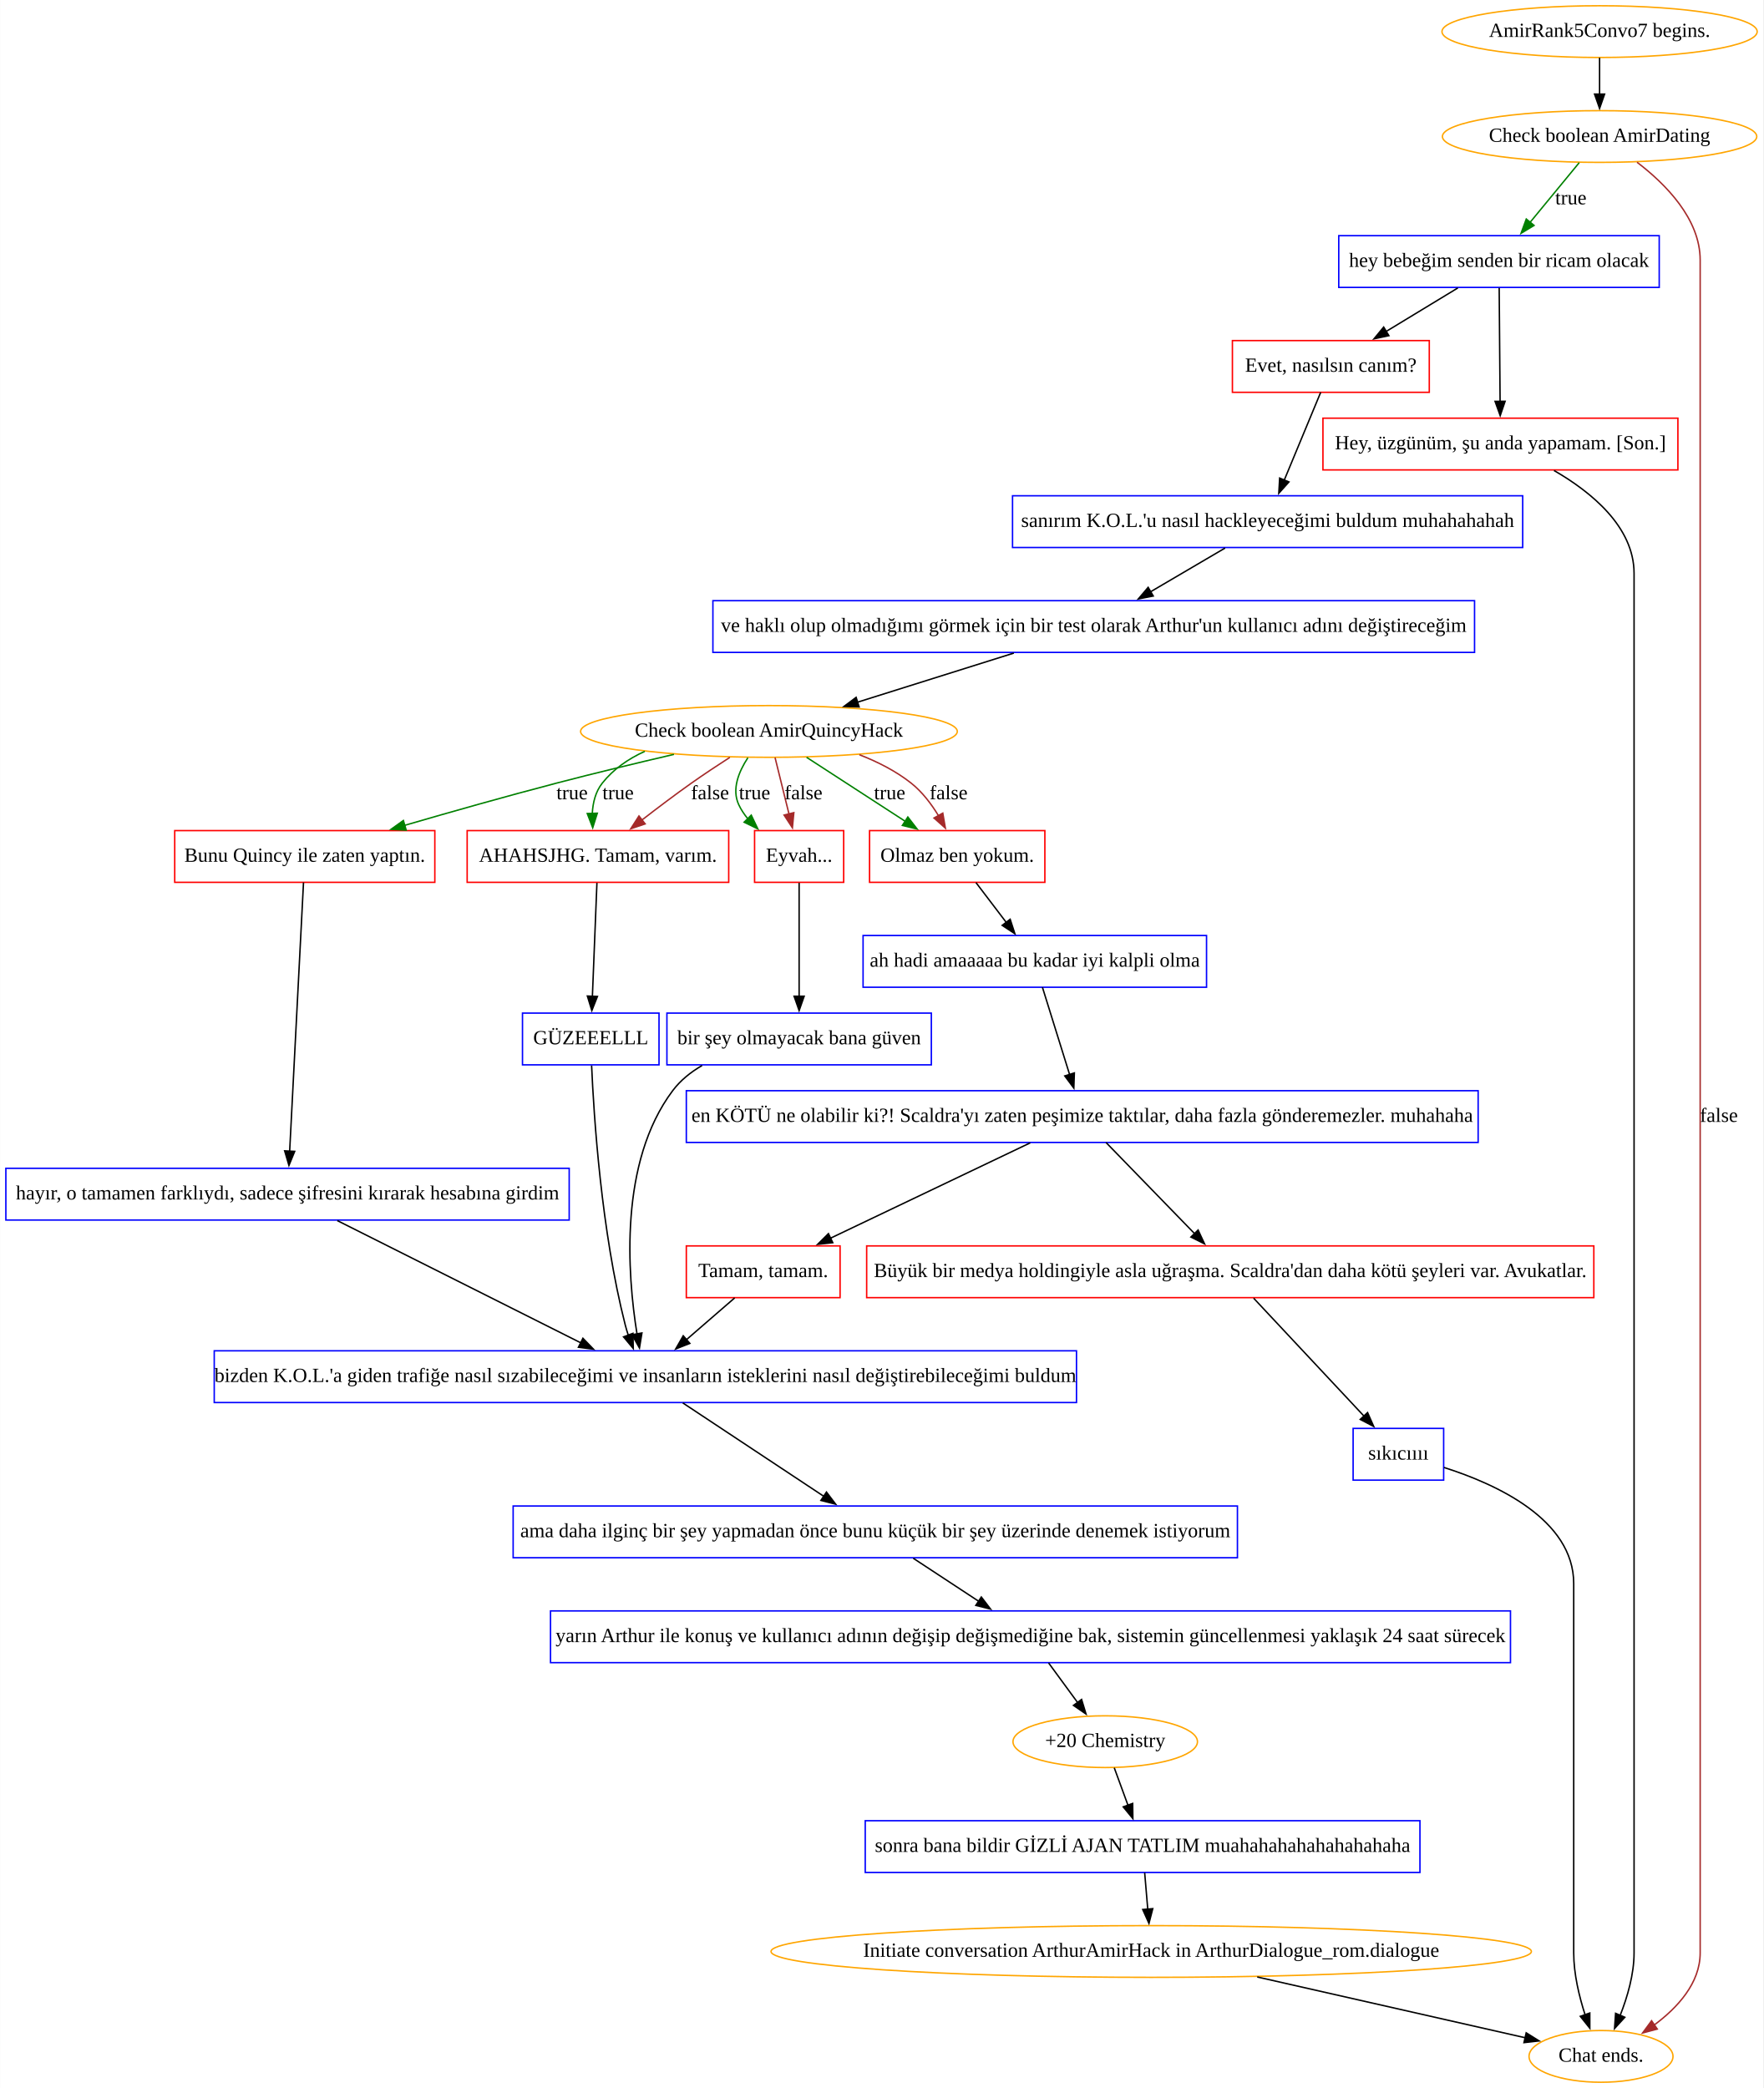
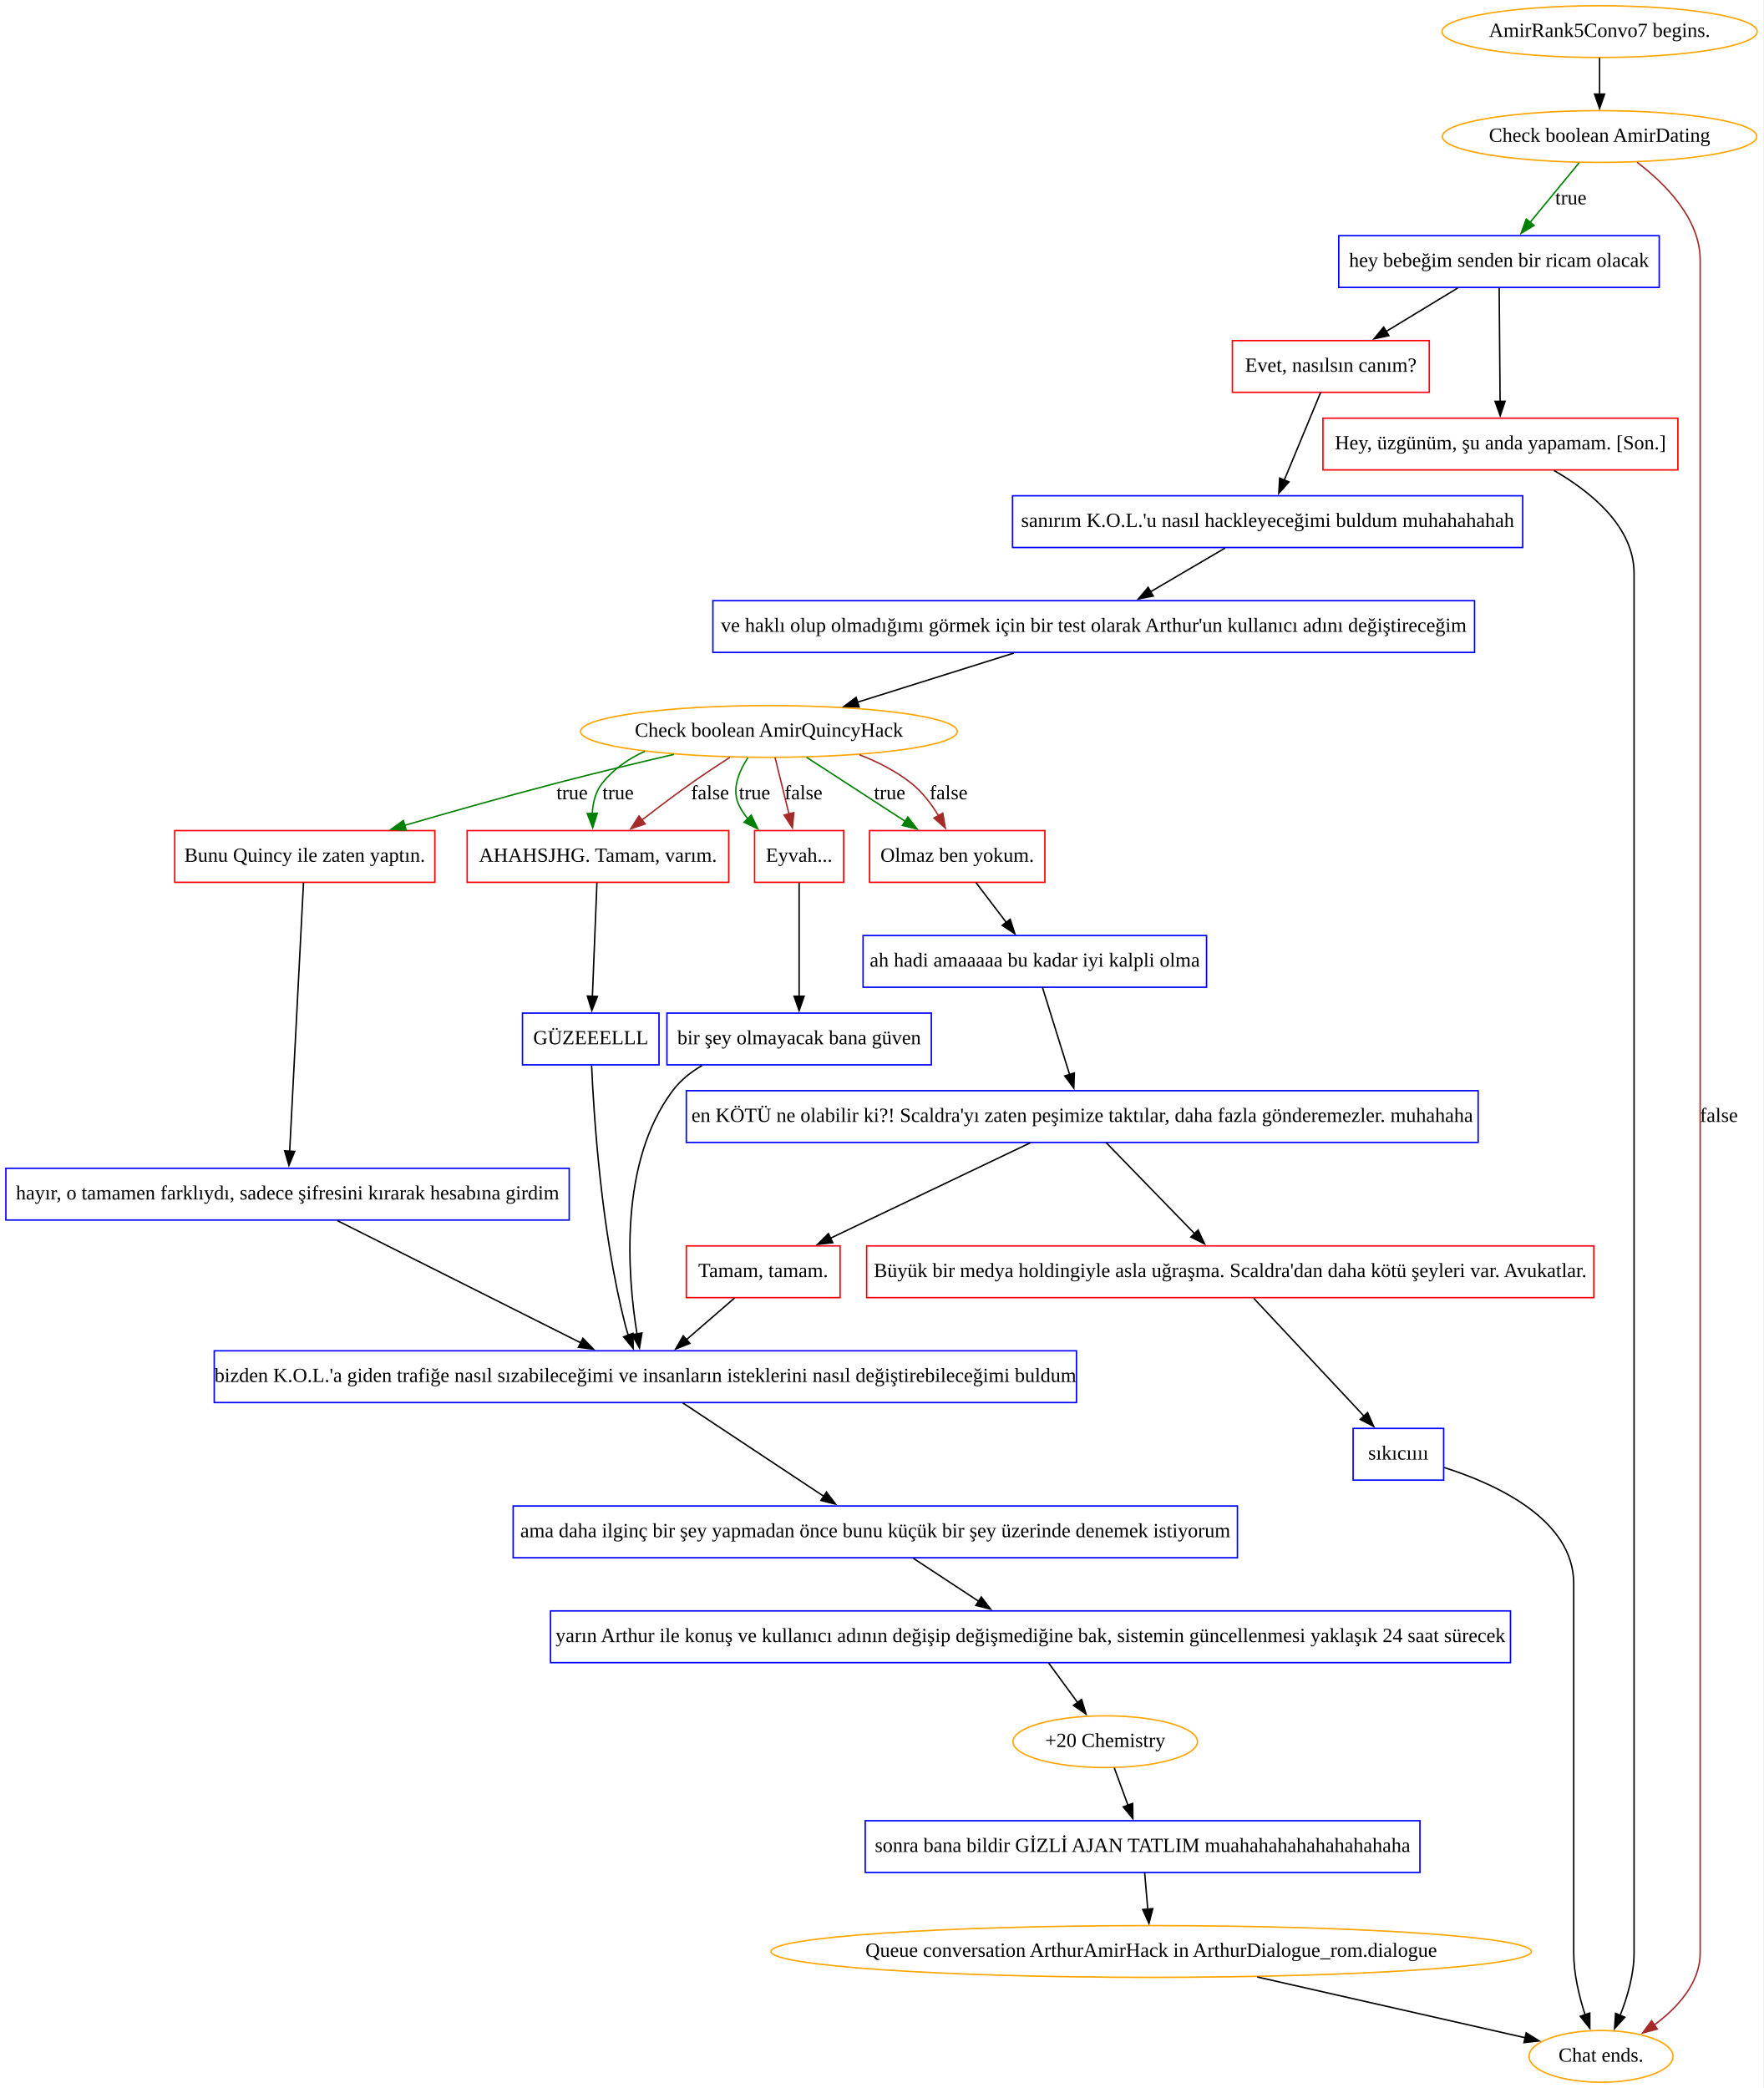
<svg xmlns="http://www.w3.org/2000/svg" width="1227pt" height="1453pt" viewBox="0.00 0.00 1226.84 1453.00">
  <g id="graph0" class="graph" transform="scale(1 1) rotate(0) translate(4 1449)">
    <polygon fill="white" stroke="none" points="-4,4 -4,-1449 1222.84,-1449 1222.84,4 -4,4" />
    <g id="node1" class="node">
      <ellipse fill="none" stroke="orange" cx="1109" cy="-1427" rx="109.68" ry="18" />
      <text text-anchor="middle" x="1109" y="-1423.3" font-family="Times New Roman,serif" font-size="14.00">AmirRank5Convo7 begins.</text>
    </g>
    <g id="node2" class="node">
      <ellipse fill="none" stroke="orange" cx="1109" cy="-1354" rx="109.38" ry="18" />
      <text text-anchor="middle" x="1109" y="-1350.3" font-family="Times New Roman,serif" font-size="14.00">Check boolean AmirDating</text>
    </g>
    <g id="edge1" class="edge">
      <path fill="none" stroke="black" d="M1109,-1408.81C1109,-1401.23 1109,-1392.1 1109,-1383.54" />
      <polygon fill="black" stroke="black" points="1112.5,-1383.54 1109,-1373.54 1105.5,-1383.54 1112.5,-1383.54" />
    </g>
    <g id="node3" class="node">
      <polygon fill="none" stroke="blue" points="1150.5,-1285 927.5,-1285 927.5,-1249 1150.5,-1249 1150.5,-1285" />
      <text text-anchor="middle" x="1039" y="-1263.3" font-family="Times New Roman,serif" font-size="14.00">hey bebeğim senden bir ricam olacak</text>
    </g>
    <g id="edge2" class="edge">
      <path fill="none" stroke="green" d="M1094.83,-1335.8C1085.03,-1323.9 1071.8,-1307.83 1060.68,-1294.32" />
      <polygon fill="green" stroke="green" points="1063.41,-1292.13 1054.35,-1286.64 1058,-1296.58 1063.41,-1292.13" />
      <text text-anchor="middle" x="1089" y="-1306.8" font-family="Times New Roman,serif" font-size="14.00">true</text>
    </g>
    <g id="node4" class="node">
      <ellipse fill="none" stroke="orange" cx="1110" cy="-18" rx="50.09" ry="18" />
      <text text-anchor="middle" x="1110" y="-14.3" font-family="Times New Roman,serif" font-size="14.00">Chat ends.</text>
    </g>
    <g id="edge3" class="edge">
      <path fill="none" stroke="brown" d="M1135.07,-1336.1C1154.97,-1320.93 1179,-1296.68 1179,-1268 1179,-1268 1179,-1268 1179,-90 1179,-68.97 1163.24,-51.83 1146.79,-39.66" />
      <polygon fill="brown" stroke="brown" points="1149.14,-37.03 1138.92,-34.27 1145.19,-42.8 1149.14,-37.03" />
      <text text-anchor="middle" x="1192" y="-668.3" font-family="Times New Roman,serif" font-size="14.00">false</text>
    </g>
    <g id="node5" class="node">
      <polygon fill="none" stroke="red" points="990.5,-1212 853.5,-1212 853.5,-1176 990.5,-1176 990.5,-1212" />
      <text text-anchor="middle" x="922" y="-1190.3" font-family="Times New Roman,serif" font-size="14.00">Evet, nasılsın canım?</text>
    </g>
    <g id="edge4" class="edge">
      <path fill="none" stroke="black" d="M1010.38,-1248.63C995.36,-1239.52 976.76,-1228.23 960.5,-1218.36" />
      <polygon fill="black" stroke="black" points="962.39,-1215.42 952.03,-1213.22 958.76,-1221.4 962.39,-1215.42" />
    </g>
    <g id="node6" class="node">
      <polygon fill="none" stroke="red" points="1163.5,-1158 916.5,-1158 916.5,-1122 1163.5,-1122 1163.5,-1158" />
      <text text-anchor="middle" x="1040" y="-1136.3" font-family="Times New Roman,serif" font-size="14.00">Hey, üzgünüm, şu anda yapamam. [Son.]</text>
    </g>
    <g id="edge5" class="edge">
      <path fill="none" stroke="black" d="M1039.14,-1248.62C1039.3,-1228.19 1039.58,-1193.99 1039.77,-1169.62" />
      <polygon fill="black" stroke="black" points="1043.27,-1169.77 1039.85,-1159.75 1036.27,-1169.72 1043.27,-1169.77" />
    </g>
    <g id="node7" class="node">
      <polygon fill="none" stroke="blue" points="1055.5,-1104 700.5,-1104 700.5,-1068 1055.5,-1068 1055.5,-1104" />
      <text text-anchor="middle" x="878" y="-1082.3" font-family="Times New Roman,serif" font-size="14.00">sanırım K.O.L.'u nasıl hackleyeceğimi buldum muhahahahah</text>
    </g>
    <g id="edge6" class="edge">
      <path fill="none" stroke="black" d="M914.93,-1175.97C908.11,-1159.53 897.66,-1134.35 889.61,-1114.97" />
      <polygon fill="black" stroke="black" points="892.84,-1113.63 885.78,-1105.74 886.38,-1116.32 892.84,-1113.63" />
    </g>
    <g id="edge7" class="edge">
      <path fill="none" stroke="black" d="M1077.29,-1121.59C1103.16,-1106.65 1133,-1082.4 1133,-1050 1133,-1050 1133,-1050 1133,-90 1133,-75.17 1128.4,-59.4 1123.32,-46.51" />
      <polygon fill="black" stroke="black" points="1126.57,-45.22 1119.42,-37.4 1120.14,-47.97 1126.57,-45.22" />
    </g>
    <g id="node8" class="node">
      <polygon fill="none" stroke="blue" points="1022,-1031 492,-1031 492,-995 1022,-995 1022,-1031" />
      <text text-anchor="middle" x="757" y="-1009.3" font-family="Times New Roman,serif" font-size="14.00">ve haklı olup olmadığımı görmek için bir test olarak Arthur'un kullanıcı adını değiştireceğim</text>
    </g>
    <g id="edge8" class="edge">
      <path fill="none" stroke="black" d="M848.4,-1067.63C832.73,-1058.43 813.27,-1047.02 796.34,-1037.08" />
      <polygon fill="black" stroke="black" points="798.42,-1034.24 788.02,-1032.2 794.87,-1040.28 798.42,-1034.24" />
    </g>
    <g id="node9" class="node">
      <ellipse fill="none" stroke="orange" cx="531" cy="-940" rx="131.08" ry="18" />
      <text text-anchor="middle" x="531" y="-936.3" font-family="Times New Roman,serif" font-size="14.00">Check boolean AmirQuincyHack</text>
    </g>
    <g id="edge9" class="edge">
      <path fill="none" stroke="black" d="M701.42,-994.54C668.4,-984.17 626.47,-970.99 592.46,-960.31" />
      <polygon fill="black" stroke="black" points="593.76,-957.05 583.17,-957.39 591.66,-963.73 593.76,-957.05" />
    </g>
    <g id="node10" class="node">
      <polygon fill="none" stroke="red" points="298.5,-871 117.5,-871 117.5,-835 298.5,-835 298.5,-871" />
      <text text-anchor="middle" x="208" y="-849.3" font-family="Times New Roman,serif" font-size="14.00">Bunu Quincy ile zaten yaptın.</text>
    </g>
    <g id="edge10" class="edge">
      <path fill="none" stroke="green" d="M464.9,-924.05C439.26,-918.08 409.7,-910.97 383,-904 348.13,-894.9 309.59,-883.98 277.58,-874.68" />
      <polygon fill="green" stroke="green" points="278.58,-871.32 268,-871.88 276.62,-878.04 278.58,-871.32" />
      <text text-anchor="middle" x="394" y="-892.8" font-family="Times New Roman,serif" font-size="14.00">true</text>
    </g>
    <g id="node11" class="node">
      <polygon fill="none" stroke="red" points="503,-871 321,-871 321,-835 503,-835 503,-871" />
      <text text-anchor="middle" x="412" y="-849.3" font-family="Times New Roman,serif" font-size="14.00">AHAHSJHG. Tamam, varım.</text>
    </g>
    <g id="edge11" class="edge">
      <path fill="none" stroke="green" d="M444.6,-926.15C433.18,-920.97 422.76,-913.82 415,-904 410.33,-898.09 408.48,-890.45 408.07,-882.94" />
      <polygon fill="green" stroke="green" points="411.56,-883.11 408.37,-873 404.57,-882.89 411.56,-883.11" />
      <text text-anchor="middle" x="426" y="-892.8" font-family="Times New Roman,serif" font-size="14.00">true</text>
    </g>
    <g id="edge14" class="edge">
      <path fill="none" stroke="brown" d="M503.8,-921.97C495.13,-916.39 485.58,-910.06 477,-904 465.58,-895.93 453.36,-886.69 442.62,-878.37" />
      <polygon fill="brown" stroke="brown" points="444.86,-875.67 434.83,-872.27 440.55,-881.19 444.86,-875.67" />
      <text text-anchor="middle" x="490" y="-892.8" font-family="Times New Roman,serif" font-size="14.00">false</text>
    </g>
    <g id="node12" class="node">
      <polygon fill="none" stroke="red" points="583,-871 521,-871 521,-835 583,-835 583,-871" />
      <text text-anchor="middle" x="552" y="-849.3" font-family="Times New Roman,serif" font-size="14.00">Eyvah...</text>
    </g>
    <g id="edge12" class="edge">
      <path fill="none" stroke="green" d="M516.36,-921.73C509.98,-912.02 504.97,-899.74 510,-889 511.66,-885.45 513.88,-882.14 516.43,-879.08" />
      <polygon fill="green" stroke="green" points="518.69,-881.77 523.24,-872.21 513.72,-876.84 518.69,-881.77" />
      <text text-anchor="middle" x="521" y="-892.8" font-family="Times New Roman,serif" font-size="14.00">true</text>
    </g>
    <g id="edge15" class="edge">
      <path fill="none" stroke="brown" d="M535.25,-921.8C538.05,-910.47 541.78,-895.36 545.01,-882.29" />
      <polygon fill="brown" stroke="brown" points="548.32,-883.48 547.32,-872.94 541.53,-881.81 548.32,-883.48" />
      <text text-anchor="middle" x="555" y="-892.8" font-family="Times New Roman,serif" font-size="14.00">false</text>
    </g>
    <g id="node13" class="node">
      <polygon fill="none" stroke="red" points="723,-871 601,-871 601,-835 723,-835 723,-871" />
      <text text-anchor="middle" x="662" y="-849.3" font-family="Times New Roman,serif" font-size="14.00">Olmaz ben yokum.</text>
    </g>
    <g id="edge13" class="edge">
      <path fill="none" stroke="green" d="M557.19,-922C576.88,-909.23 604.08,-891.58 625.83,-877.47" />
      <polygon fill="green" stroke="green" points="627.65,-880.46 634.13,-872.08 623.84,-874.59 627.65,-880.46" />
      <text text-anchor="middle" x="615" y="-892.8" font-family="Times New Roman,serif" font-size="14.00">true</text>
    </g>
    <g id="edge16" class="edge">
      <path fill="none" stroke="brown" d="M593.94,-923.8C606.7,-918.85 619.43,-912.38 630,-904 637.61,-897.97 643.95,-889.6 648.93,-881.44" />
      <polygon fill="brown" stroke="brown" points="651.97,-883.16 653.76,-872.72 645.85,-879.77 651.97,-883.16" />
      <text text-anchor="middle" x="656" y="-892.8" font-family="Times New Roman,serif" font-size="14.00">false</text>
    </g>
    <g id="node14" class="node">
      <polygon fill="none" stroke="blue" points="392,-636 0,-636 0,-600 392,-600 392,-636" />
      <text text-anchor="middle" x="196" y="-614.3" font-family="Times New Roman,serif" font-size="14.00">hayır, o tamamen farklıydı, sadece şifresini kırarak hesabına girdim</text>
    </g>
    <g id="edge17" class="edge">
      <path fill="none" stroke="black" d="M207.12,-834.87C205.08,-795.24 200.01,-696.91 197.48,-647.83" />
      <polygon fill="black" stroke="black" points="200.99,-647.79 196.98,-637.99 194,-648.15 200.99,-647.79" />
    </g>
    <g id="node15" class="node">
      <polygon fill="none" stroke="blue" points="454.5,-744 359.5,-744 359.5,-708 454.5,-708 454.5,-744" />
      <text text-anchor="middle" x="407" y="-722.3" font-family="Times New Roman,serif" font-size="14.00">GÜZEEELLL</text>
    </g>
    <g id="edge18" class="edge">
      <path fill="none" stroke="black" d="M411.3,-834.62C410.49,-814.19 409.12,-779.99 408.14,-755.62" />
      <polygon fill="black" stroke="black" points="411.65,-755.6 407.75,-745.75 404.65,-755.88 411.65,-755.6" />
    </g>
    <g id="node16" class="node">
      <polygon fill="none" stroke="blue" points="644,-744 460,-744 460,-708 644,-708 644,-744" />
      <text text-anchor="middle" x="552" y="-722.3" font-family="Times New Roman,serif" font-size="14.00">bir şey olmayacak bana güven</text>
    </g>
    <g id="edge19" class="edge">
      <path fill="none" stroke="black" d="M552,-834.62C552,-814.19 552,-779.99 552,-755.62" />
      <polygon fill="black" stroke="black" points="555.5,-755.75 552,-745.75 548.5,-755.75 555.5,-755.75" />
    </g>
    <g id="node17" class="node">
      <polygon fill="none" stroke="blue" points="835.5,-798 596.5,-798 596.5,-762 835.5,-762 835.5,-798" />
      <text text-anchor="middle" x="716" y="-776.3" font-family="Times New Roman,serif" font-size="14.00">ah hadi amaaaaa bu kadar iyi kalpli olma</text>
    </g>
    <g id="edge20" class="edge">
      <path fill="none" stroke="black" d="M675.07,-834.81C681.44,-826.44 689.23,-816.2 696.3,-806.9" />
      <polygon fill="black" stroke="black" points="698.86,-809.31 702.13,-799.23 693.29,-805.07 698.86,-809.31" />
    </g>
    <g id="node18" class="node">
      <polygon fill="none" stroke="blue" points="745,-509 145,-509 145,-473 745,-473 745,-509" />
      <text text-anchor="middle" x="445" y="-487.3" font-family="Times New Roman,serif" font-size="14.00">bizden K.O.L.'a giden trafiğe nasıl sızabileceğimi ve insanların isteklerini nasıl değiştirebileceğimi buldum</text>
    </g>
    <g id="edge21" class="edge">
      <path fill="none" stroke="black" d="M230.62,-599.62C274.82,-577.43 351.37,-539 400.03,-514.57" />
      <polygon fill="black" stroke="black" points="401.55,-517.73 408.92,-510.11 398.41,-511.47 401.55,-517.73" />
    </g>
    <g id="edge22" class="edge">
      <path fill="none" stroke="black" d="M407.6,-707.51C409.12,-672.64 414.3,-592.25 431,-527 431.6,-524.67 432.31,-522.29 433.09,-519.92" />
      <polygon fill="black" stroke="black" points="436.37,-521.16 436.58,-510.57 429.81,-518.71 436.37,-521.16" />
    </g>
    <g id="edge23" class="edge">
      <path fill="none" stroke="black" d="M484.48,-707.53C476.59,-702.97 469.43,-697.23 464,-690 426.64,-640.23 432.46,-562.41 439.19,-520.7" />
      <polygon fill="black" stroke="black" points="442.61,-521.41 440.9,-510.96 435.72,-520.2 442.61,-521.41" />
    </g>
    <g id="node19" class="node">
      <polygon fill="none" stroke="blue" points="1024.5,-690 473.5,-690 473.5,-654 1024.5,-654 1024.5,-690" />
      <text text-anchor="middle" x="749" y="-668.3" font-family="Times New Roman,serif" font-size="14.00">en KÖTÜ ne olabilir ki?! Scaldra'yı zaten peşimize taktılar, daha fazla gönderemezler. muhahaha</text>
    </g>
    <g id="edge24" class="edge">
      <path fill="none" stroke="black" d="M721.3,-761.97C726.4,-745.61 734.18,-720.59 740.21,-701.24" />
      <polygon fill="black" stroke="black" points="743.52,-702.37 743.15,-691.79 736.84,-700.29 743.52,-702.37" />
    </g>
    <g id="node20" class="node">
      <polygon fill="none" stroke="blue" points="857,-401 353,-401 353,-365 857,-365 857,-401" />
      <text text-anchor="middle" x="605" y="-379.3" font-family="Times New Roman,serif" font-size="14.00">ama daha ilginç bir şey yapmadan önce bunu küçük bir şey üzerinde denemek istiyorum</text>
    </g>
    <g id="edge25" class="edge">
      <path fill="none" stroke="black" d="M471.06,-472.73C497.83,-455 539.68,-427.28 569.47,-407.54" />
      <polygon fill="black" stroke="black" points="571.02,-410.71 577.42,-402.27 567.15,-404.88 571.02,-410.71" />
    </g>
    <g id="node21" class="node">
      <polygon fill="none" stroke="red" points="580.5,-582 473.5,-582 473.5,-546 580.5,-546 580.5,-582" />
      <text text-anchor="middle" x="527" y="-560.3" font-family="Times New Roman,serif" font-size="14.00">Tamam, tamam.</text>
    </g>
    <g id="edge26" class="edge">
      <path fill="none" stroke="black" d="M712.84,-653.73C674.97,-635.65 615.36,-607.19 573.9,-587.4" />
      <polygon fill="black" stroke="black" points="575.41,-584.24 564.88,-583.09 572.4,-590.55 575.41,-584.24" />
    </g>
    <g id="node22" class="node">
      <polygon fill="none" stroke="red" points="1105,-582 599,-582 599,-546 1105,-546 1105,-582" />
      <text text-anchor="middle" x="852" y="-560.3" font-family="Times New Roman,serif" font-size="14.00">Büyük bir medya holdingiyle asla uğraşma. Scaldra'dan daha kötü şeyleri var. Avukatlar.</text>
    </g>
    <g id="edge27" class="edge">
      <path fill="none" stroke="black" d="M765.55,-653.97C782.19,-636.84 808.06,-610.22 827.16,-590.56" />
      <polygon fill="black" stroke="black" points="829.64,-593.04 834.1,-583.43 824.62,-588.16 829.64,-593.04" />
    </g>
    <g id="node23" class="node">
      <polygon fill="none" stroke="blue" points="1047,-328 379,-328 379,-292 1047,-292 1047,-328" />
      <text text-anchor="middle" x="713" y="-306.3" font-family="Times New Roman,serif" font-size="14.00">yarın Arthur ile konuş ve kullanıcı adının değişip değişmediğine bak, sistemin güncellenmesi yaklaşık 24 saat sürecek</text>
    </g>
    <g id="edge28" class="edge">
      <path fill="none" stroke="black" d="M631.42,-364.63C645.15,-355.61 662.13,-344.44 677.04,-334.64" />
      <polygon fill="black" stroke="black" points="678.78,-337.68 685.21,-329.27 674.94,-331.84 678.78,-337.68" />
    </g>
    <g id="edge29" class="edge">
      <path fill="none" stroke="black" d="M507.15,-545.81C497.05,-537.07 484.6,-526.28 473.49,-516.67" />
      <polygon fill="black" stroke="black" points="475.95,-514.17 466.1,-510.27 471.36,-519.46 475.95,-514.17" />
    </g>
    <g id="node24" class="node">
      <polygon fill="none" stroke="blue" points="1000.5,-455 937.5,-455 937.5,-419 1000.5,-419 1000.5,-455" />
      <text text-anchor="middle" x="969" y="-433.3" font-family="Times New Roman,serif" font-size="14.00">sıkıcıııı</text>
    </g>
    <g id="edge30" class="edge">
      <path fill="none" stroke="black" d="M868.27,-545.62C888.26,-524.26 922.35,-487.83 945.27,-463.35" />
      <polygon fill="black" stroke="black" points="947.56,-466.03 951.84,-456.34 942.45,-461.25 947.56,-466.03" />
    </g>
    <g id="node25" class="node">
      <ellipse fill="none" stroke="orange" cx="765" cy="-237" rx="64.19" ry="18" />
      <text text-anchor="middle" x="765" y="-233.3" font-family="Times New Roman,serif" font-size="14.00">+20 Chemistry</text>
    </g>
    <g id="edge31" class="edge">
      <path fill="none" stroke="black" d="M725.59,-291.81C731.66,-283.53 739.07,-273.41 745.82,-264.19" />
      <polygon fill="black" stroke="black" points="748.55,-266.39 751.63,-256.25 742.9,-262.25 748.55,-266.39" />
    </g>
    <g id="edge32" class="edge">
      <path fill="none" stroke="black" d="M1000.74,-427.81C1036.88,-416.34 1091,-391.7 1091,-347 1091,-347 1091,-347 1091,-90 1091,-75.39 1094.8,-59.65 1099,-46.71" />
      <polygon fill="black" stroke="black" points="1102.19,-48.19 1102.21,-37.59 1095.59,-45.87 1102.19,-48.19" />
    </g>
    <g id="node26" class="node">
      <polygon fill="none" stroke="blue" points="984,-182 598,-182 598,-146 984,-146 984,-182" />
      <text text-anchor="middle" x="791" y="-160.3" font-family="Times New Roman,serif" font-size="14.00">sonra bana bildir GİZLİ AJAN TATLIM muahahahahahahahahaha</text>
    </g>
    <g id="edge33" class="edge">
      <path fill="none" stroke="black" d="M771.29,-218.81C774.17,-210.96 777.64,-201.47 780.87,-192.66" />
      <polygon fill="black" stroke="black" points="784.09,-194.04 784.24,-183.45 777.52,-191.64 784.09,-194.04" />
    </g>
    <g id="node27" class="node">
      <ellipse fill="none" stroke="orange" cx="797" cy="-91" rx="264.55" ry="18" />
-       <text text-anchor="middle" x="797" y="-87.3" font-family="Times New Roman,serif" font-size="14.00">Initiate conversation ArthurAmirHack in ArthurDialogue_rom.dialogue</text>
+       <text text-anchor="middle" x="797" y="-87.3" font-family="Times New Roman,serif" font-size="14.00">Queue conversation ArthurAmirHack in ArthurDialogue_rom.dialogue</text>
    </g>
    <g id="edge34" class="edge">
      <path fill="none" stroke="black" d="M792.45,-145.81C793.1,-138.14 793.88,-128.89 794.61,-120.24" />
      <polygon fill="black" stroke="black" points="798.08,-120.8 795.43,-110.54 791.1,-120.21 798.08,-120.8" />
    </g>
    <g id="edge35" class="edge">
      <path fill="none" stroke="black" d="M870.78,-73.26C928.08,-60.27 1006.13,-42.56 1057.28,-30.96" />
      <polygon fill="black" stroke="black" points="1057.94,-34.4 1066.92,-28.77 1056.39,-27.57 1057.94,-34.4" />
    </g>
  </g>
</svg>
